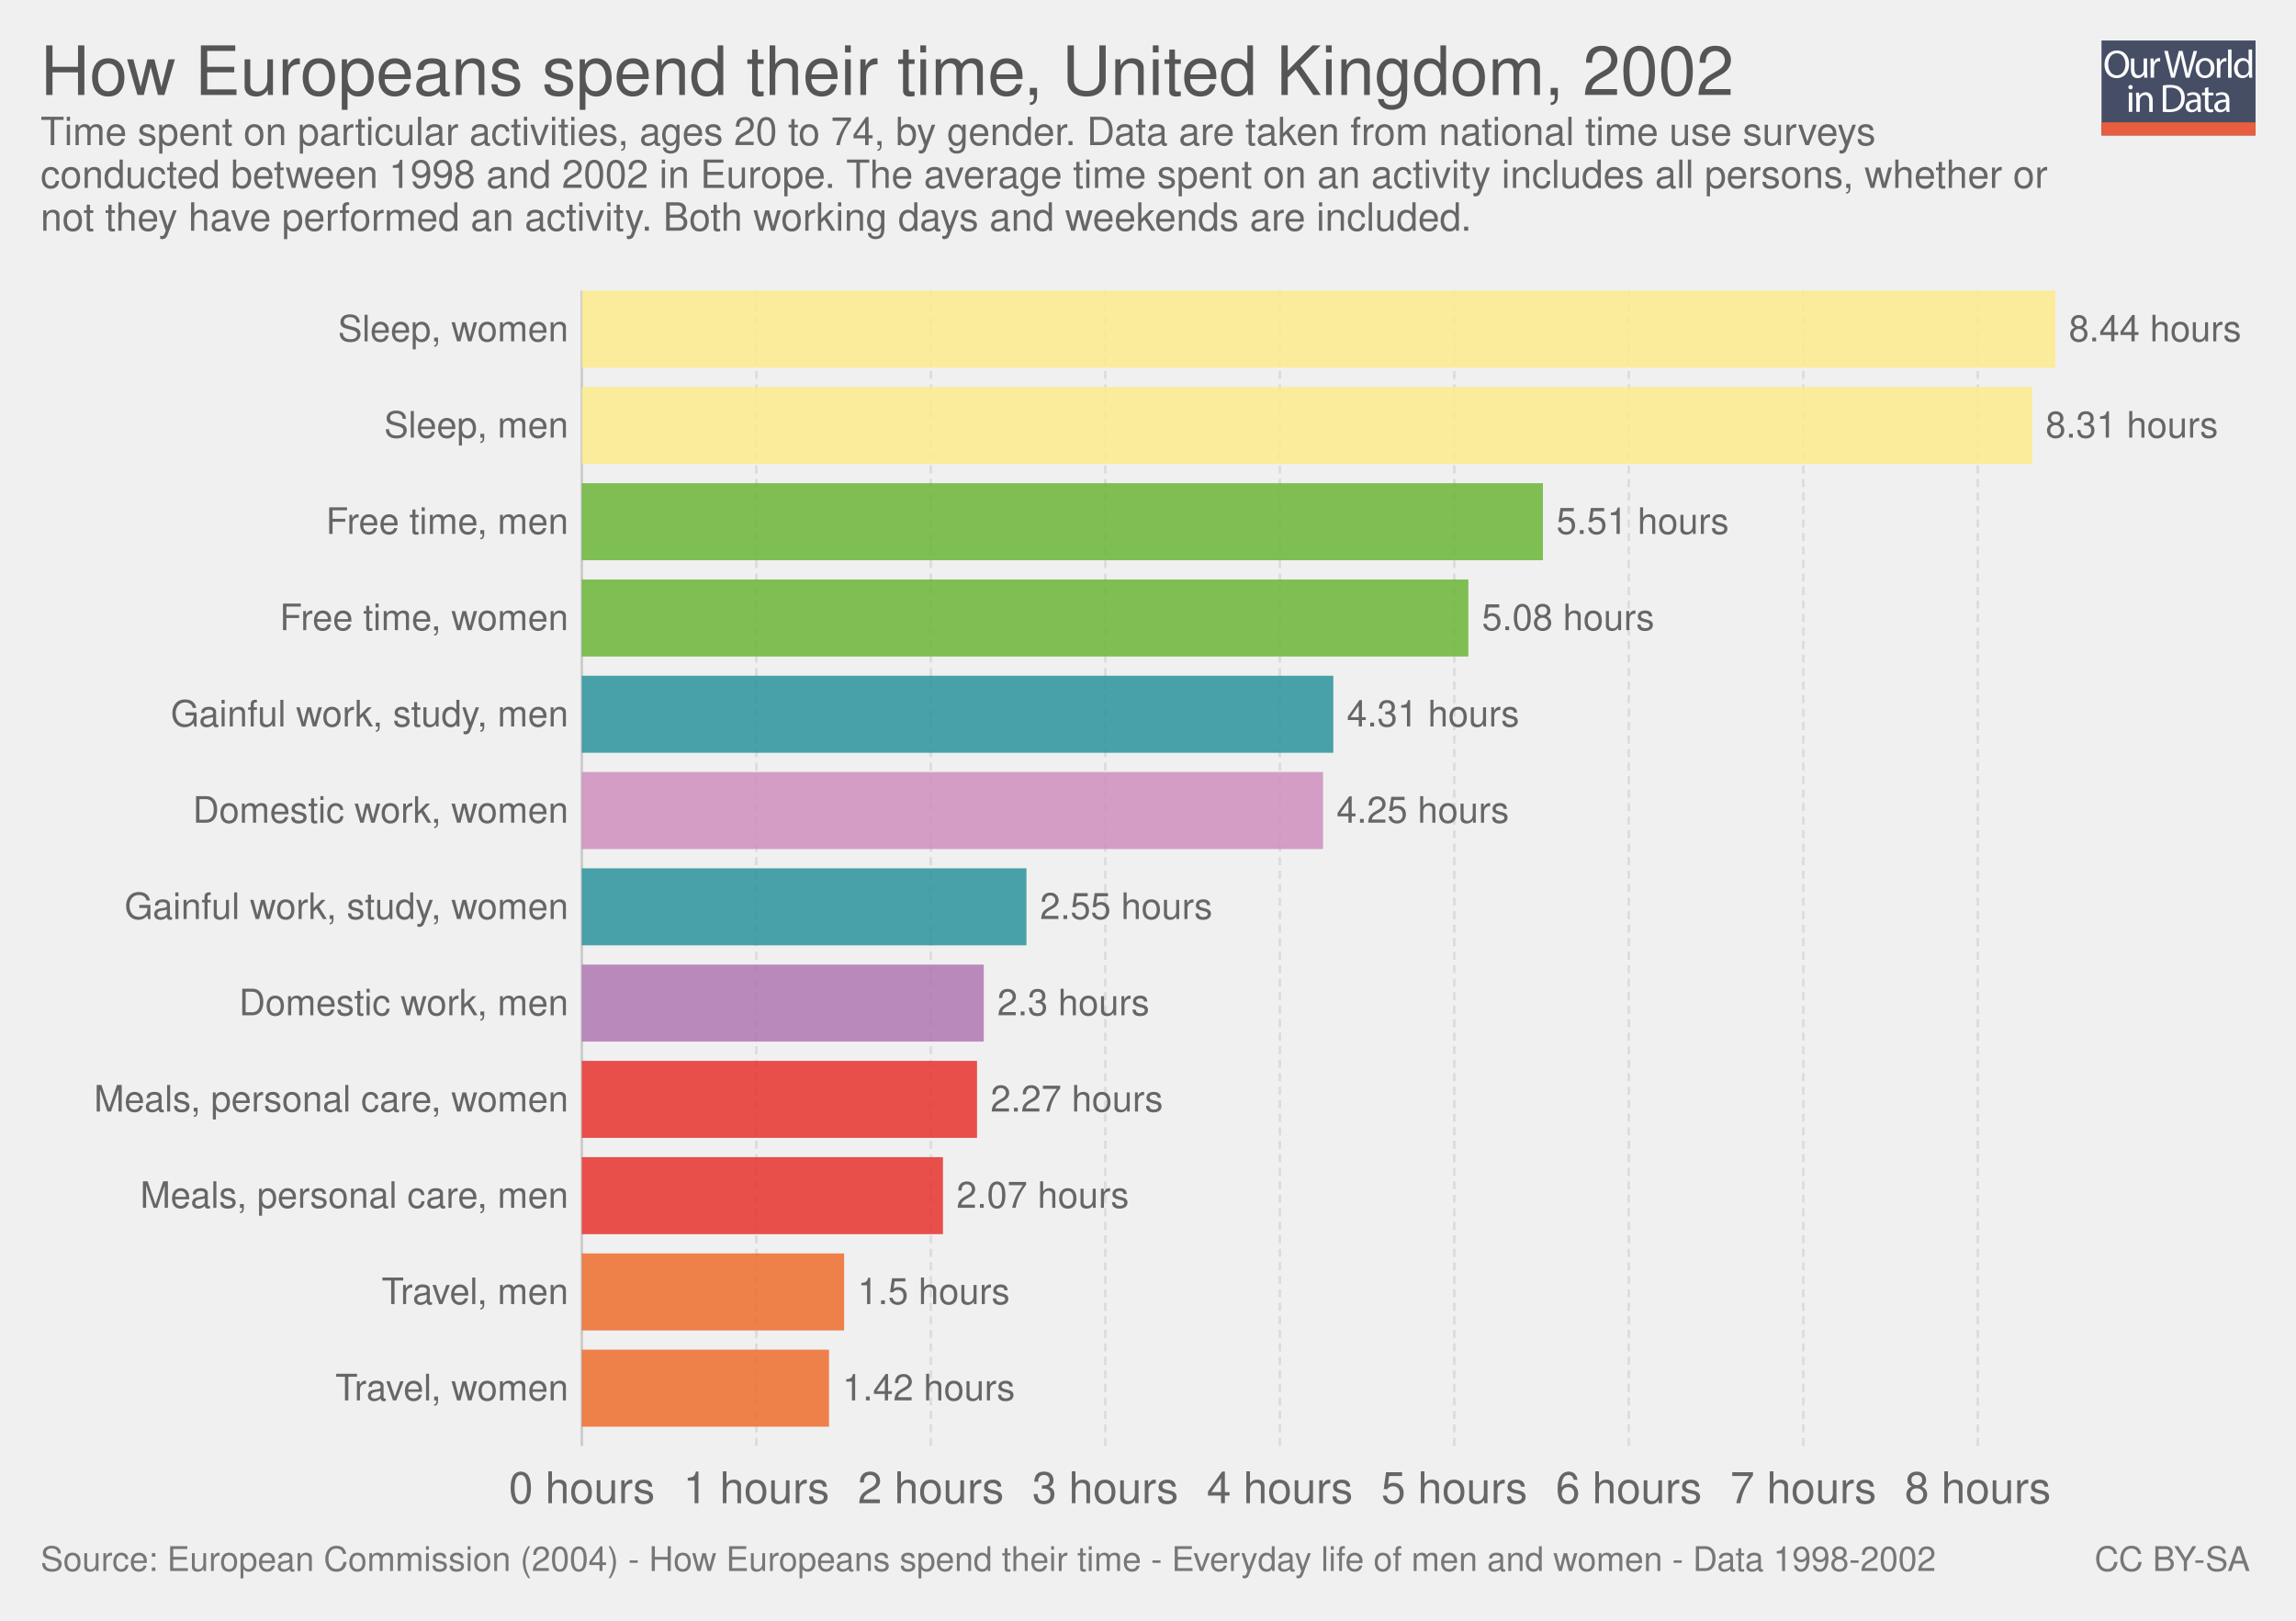
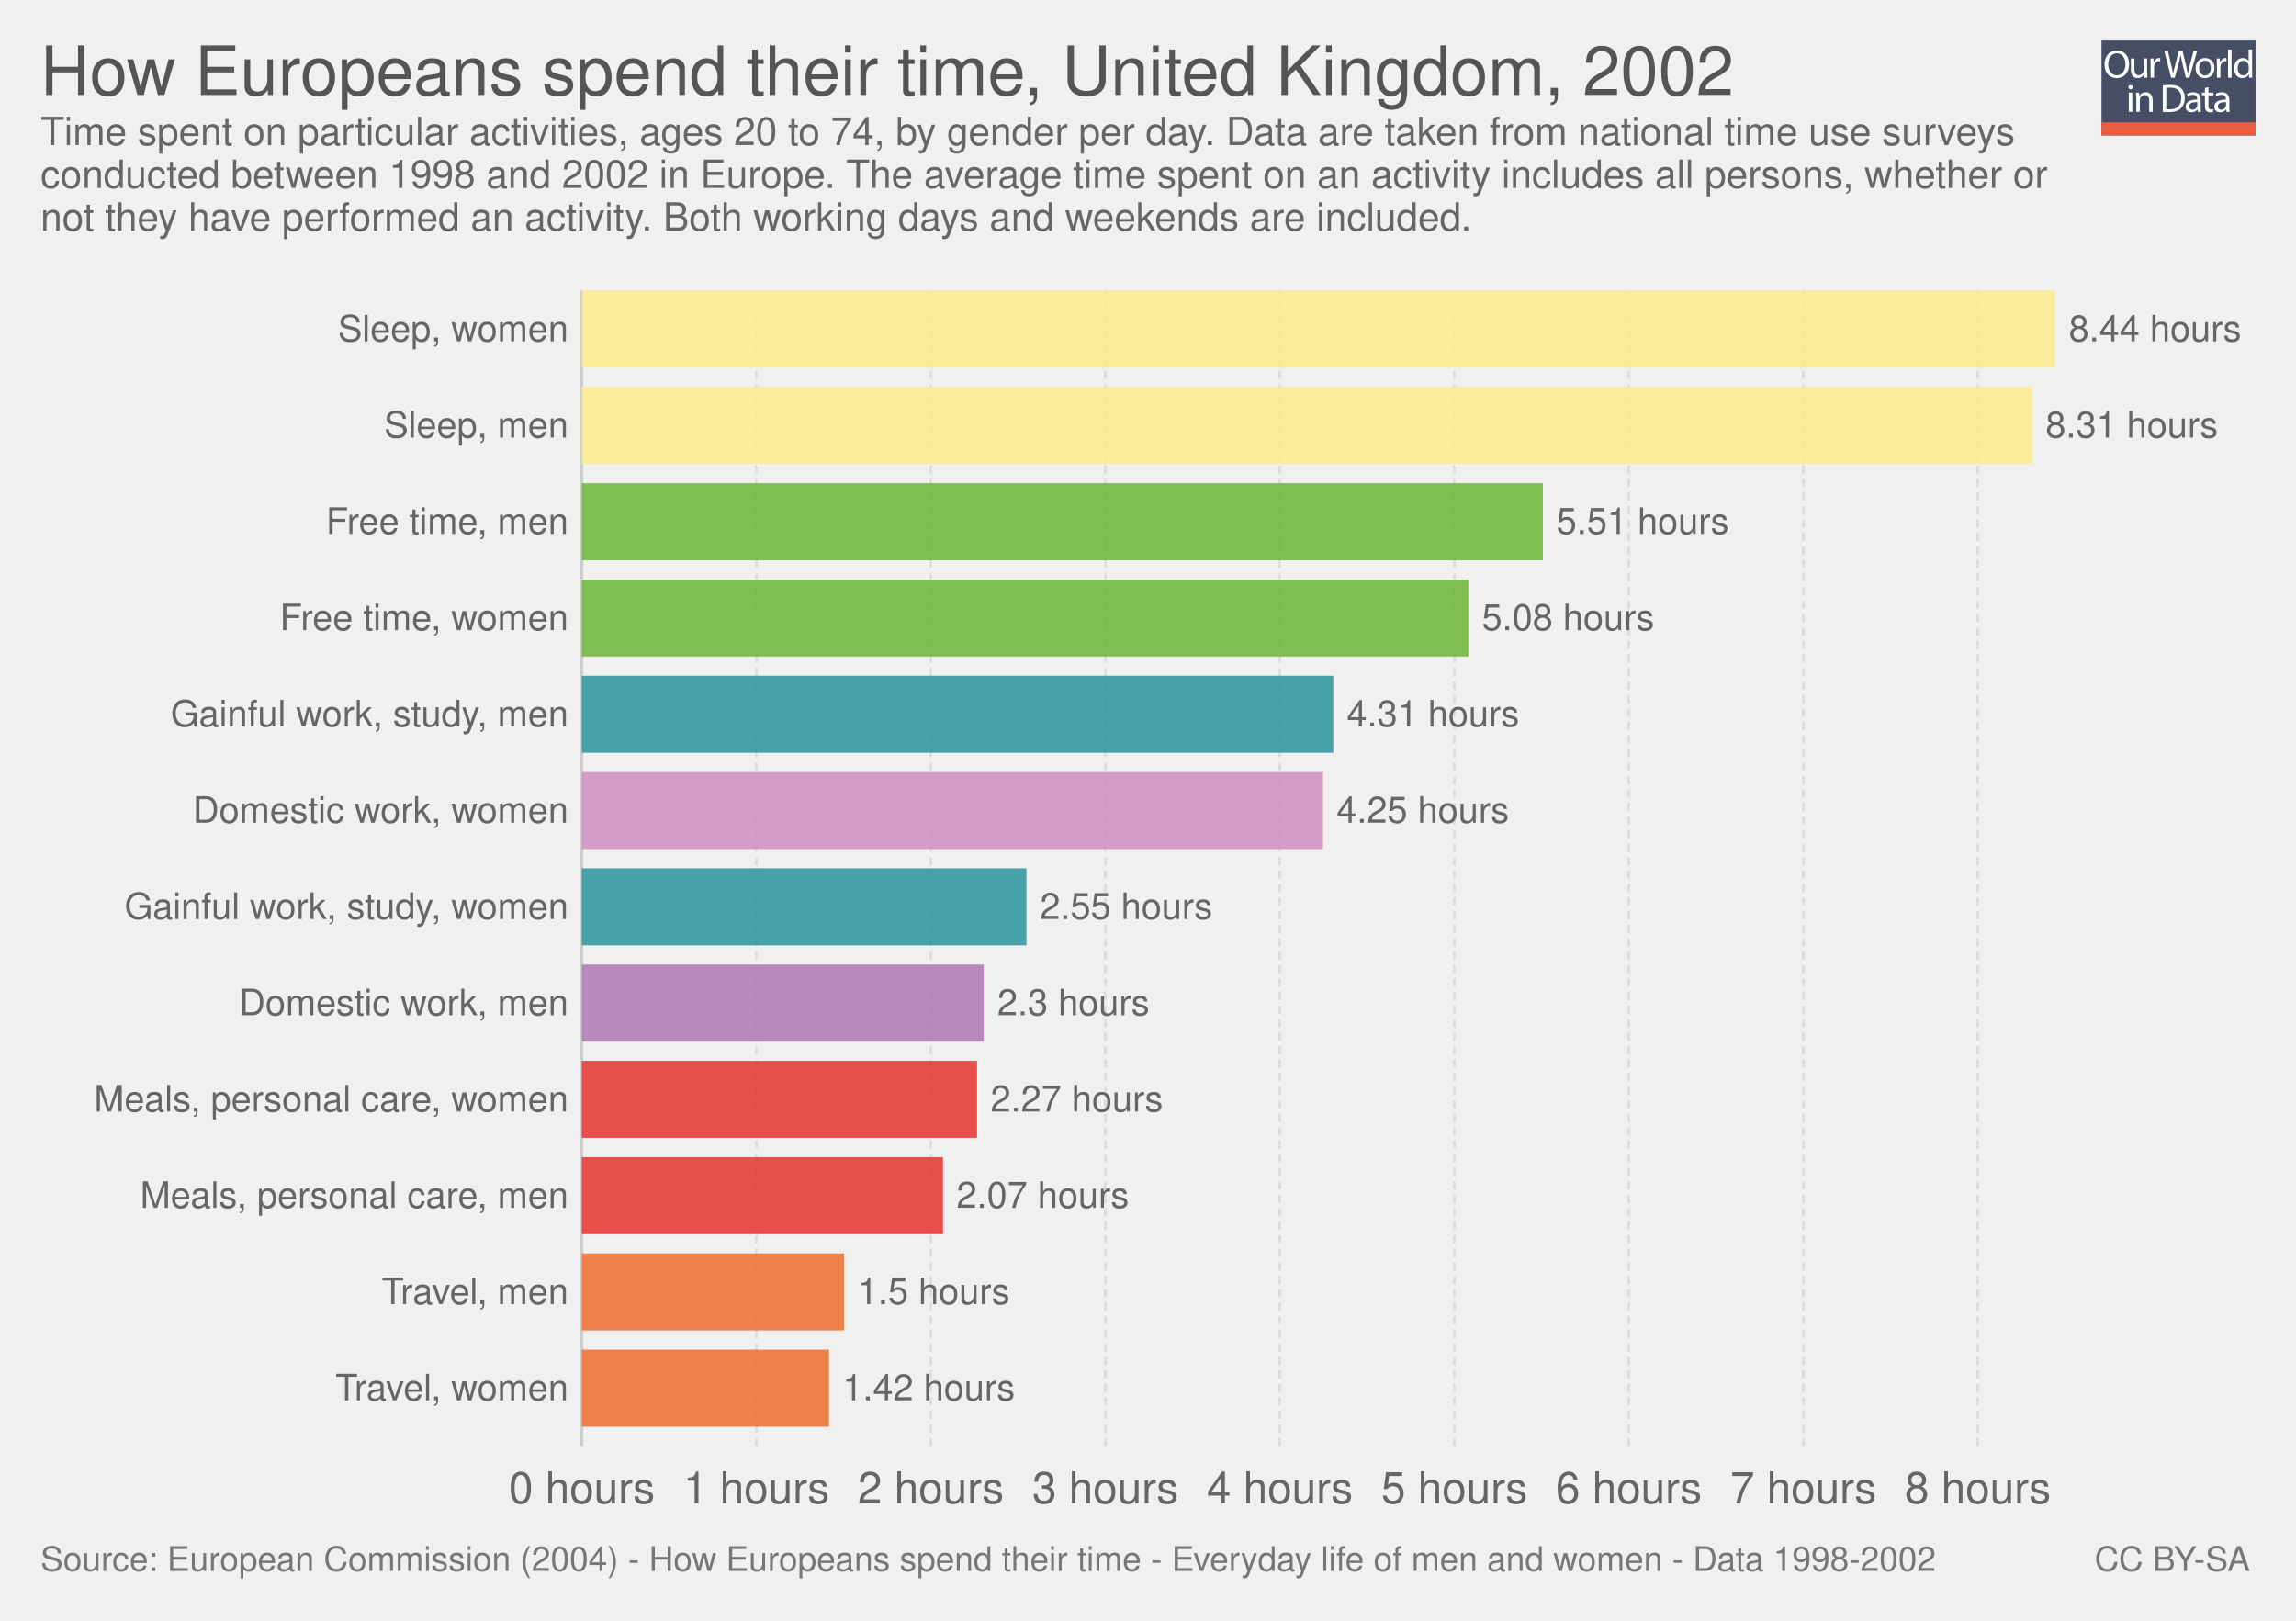
<svg xmlns="http://www.w3.org/2000/svg" xmlns:xlink="http://www.w3.org/1999/xlink" version="1.1" style="font-family: 'Helvetica Neue', Helvetica, Arial, sans-serif; font-size: 18px; background-color: white; text-rendering: optimizeLegibility; -webkit-font-smoothing: antialiased;" width="850" height="600">
  <g class="ChartTab">
    <g class="HeaderView">
      <g opacity="0.8" transform="translate(778, 15) scale(0.27)">
        <a xlink:href="https://ourworldindata.org" target="_blank">
          <g>
            <rect x="0" y="0" fill="#1B2543" width="211.2" height="130.1" />
            <rect x="0" y="112.2" fill="#E63912" width="211.2" height="17.9" />
            <g>
              <rect x="1.2" y="12.3" fill="none" width="210.2" height="99.2" />
              <path fill="#FFFFFF" d="M37.8,32.2c0,12.7-7.7,19.4-17.1,19.4c-9.7,0-16.6-7.5-16.6-18.7c0-11.7,7.3-19.3,17.1-19.3 C31.3,13.7,37.8,21.3,37.8,32.2z M9.2,32.8c0,7.9,4.3,14.9,11.8,14.9c7.5,0,11.8-6.9,11.8-15.3c0-7.3-3.8-14.9-11.8-14.9 C13.1,17.5,9.2,24.8,9.2,32.8z" />
              <path fill="#FFFFFF" d="M62.7,43.8c0,2.7,0.1,5.1,0.2,7.2h-4.3l-0.3-4.3h-0.1c-1.3,2.1-4,4.9-8.8,4.9c-4.2,0-9.1-2.3-9.1-11.6 V24.6h4.8v14.6c0,5,1.5,8.4,5.9,8.4c3.2,0,5.5-2.2,6.3-4.4c0.3-0.7,0.4-1.6,0.4-2.5V24.6h4.8V43.8z" />
              <path fill="#FFFFFF" d="M67.3,32.8c0-3.1-0.1-5.8-0.2-8.2h4.2l0.2,5.2h0.2c1.2-3.5,4.1-5.8,7.3-5.8c0.5,0,0.9,0.1,1.4,0.2v4.5 c-0.5-0.1-1-0.2-1.6-0.2c-3.4,0-5.8,2.6-6.5,6.2c-0.1,0.7-0.2,1.4-0.2,2.2V51h-4.8V32.8z" />
              <path fill="#FFFFFF" d="M95.4,51l-9.4-36.8h5l4.4,18.6c1.1,4.6,2.1,9.2,2.7,12.7h0.1c0.6-3.7,1.8-8,3-12.8l4.9-18.5h5l4.5,18.7 c1,4.4,2,8.7,2.6,12.6h0.1c0.8-4,1.8-8.1,3-12.7l4.9-18.5h4.9L120.6,51h-5L111,31.9c-1.1-4.7-1.9-8.3-2.4-12h-0.1 c-0.7,3.7-1.5,7.3-2.8,12L100.4,51H95.4z" />
              <path fill="#FFFFFF" d="M154.9,37.6c0,9.8-6.8,14-13.2,14c-7.2,0-12.7-5.2-12.7-13.6c0-8.8,5.8-14,13.1-14 C149.8,24,154.9,29.5,154.9,37.6z M133.9,37.9c0,5.8,3.3,10.1,8,10.1c4.6,0,8-4.3,8-10.3c0-4.5-2.2-10.1-7.9-10.1 C136.3,27.6,133.9,32.8,133.9,37.9z" />
              <path fill="#FFFFFF" d="M158.2,32.8c0-3.1-0.1-5.8-0.2-8.2h4.2l0.2,5.2h0.2c1.2-3.5,4.1-5.8,7.3-5.8c0.5,0,0.9,0.1,1.4,0.2v4.5 c-0.5-0.1-1-0.2-1.6-0.2c-3.4,0-5.8,2.6-6.5,6.2c-0.1,0.7-0.2,1.4-0.2,2.2V51h-4.8V32.8z" />
              <path fill="#FFFFFF" d="M173.5,12.3h4.8V51h-4.8V12.3z" />
              <path fill="#FFFFFF" d="M206.5,12.3v31.9c0,2.3,0.1,5,0.2,6.8h-4.3l-0.2-4.6H202c-1.5,2.9-4.7,5.2-9,5.2 c-6.4,0-11.3-5.4-11.3-13.4c-0.1-8.8,5.4-14.2,11.9-14.2c4,0,6.8,1.9,8,4h0.1V12.3H206.5z M201.7,35.4c0-0.6-0.1-1.4-0.2-2 c-0.7-3.1-3.3-5.6-6.9-5.6c-5,0-7.9,4.4-7.9,10.2c0,5.3,2.6,9.8,7.8,9.8c3.2,0,6.2-2.1,7.1-5.7c0.2-0.7,0.2-1.3,0.2-2.1V35.4z" />
              <path fill="#FFFFFF" d="M42.8,64c0.1,1.6-1.1,2.9-3.1,2.9c-1.7,0-2.9-1.3-2.9-2.9c0-1.7,1.3-3,3-3C41.7,61,42.8,62.3,42.8,64z M37.4,97.8V71.4h4.8v26.4H37.4z" />
              <path fill="#FFFFFF" d="M47.5,78.6c0-2.7-0.1-5-0.2-7.1h4.3l0.3,4.4h0.1c1.3-2.5,4.4-5,8.8-5c3.7,0,9.4,2.2,9.4,11.2v15.8h-4.8 V82.6c0-4.3-1.6-7.8-6.1-7.8c-3.2,0-5.6,2.2-6.5,4.9c-0.2,0.6-0.3,1.4-0.3,2.2v15.9h-4.8V78.6z" />
              <path fill="#FFFFFF" d="M84,61.6c2.9-0.4,6.3-0.8,10.1-0.8c6.8,0,11.7,1.6,14.9,4.6c3.3,3,5.2,7.3,5.2,13.2c0,6-1.9,10.9-5.3,14.3 c-3.4,3.4-9.1,5.3-16.3,5.3c-3.4,0-6.2-0.2-8.6-0.4V61.6z M88.8,94.1c1.2,0.2,3,0.3,4.8,0.3c10.2,0,15.7-5.7,15.7-15.6 c0.1-8.7-4.9-14.2-14.9-14.2c-2.5,0-4.3,0.2-5.6,0.5V94.1z" />
              <path fill="#FFFFFF" d="M132.1,97.8l-0.4-3.3h-0.2c-1.5,2.1-4.3,3.9-8.1,3.9c-5.4,0-8.1-3.8-8.1-7.6c0-6.4,5.7-9.9,15.9-9.8v-0.5 c0-2.2-0.6-6.1-6-6.1c-2.5,0-5,0.8-6.9,2l-1.1-3.2c2.2-1.4,5.4-2.3,8.7-2.3c8.1,0,10.1,5.5,10.1,10.8v9.9c0,2.3,0.1,4.5,0.4,6.3 H132.1z M131.4,84.4c-5.3-0.1-11.2,0.8-11.2,5.9c0,3.1,2.1,4.6,4.5,4.6c3.4,0,5.6-2.2,6.4-4.4c0.2-0.5,0.3-1,0.3-1.5V84.4z" />
              <path fill="#FFFFFF" d="M146.6,63.9v7.6h6.9v3.7h-6.9v14.2c0,3.3,0.9,5.1,3.6,5.1c1.3,0,2.2-0.2,2.8-0.3l0.2,3.6 c-0.9,0.4-2.4,0.7-4.3,0.7c-2.2,0-4-0.7-5.2-2c-1.4-1.4-1.9-3.8-1.9-6.9V75.1h-4.1v-3.7h4.1v-6.3L146.6,63.9z" />
              <path fill="#FFFFFF" d="M171.4,97.8l-0.4-3.3h-0.2c-1.5,2.1-4.3,3.9-8.1,3.9c-5.4,0-8.1-3.8-8.1-7.6c0-6.4,5.7-9.9,15.9-9.8v-0.5 c0-2.2-0.6-6.1-6-6.1c-2.5,0-5,0.8-6.9,2l-1.1-3.2c2.2-1.4,5.4-2.3,8.7-2.3c8.1,0,10.1,5.5,10.1,10.8v9.9c0,2.3,0.1,4.5,0.4,6.3 H171.4z M170.7,84.4c-5.3-0.1-11.2,0.8-11.2,5.9c0,3.1,2.1,4.6,4.5,4.6c3.4,0,5.6-2.2,6.4-4.4c0.2-0.5,0.3-1,0.3-1.5V84.4z" />
            </g>
          </g>
        </a>
      </g>
      <a href="https://ourworldindata.org/grapher/how-europeans-spend-their-time" target="_blank">
        <text font-size="25.20" x="15.0" y="35.2" fill="#555">
          <tspan x="15" y="35.16">How Europeans spend their time, United Kingdom, 2002</tspan>
        </text>
      </a>
      <text font-size="14.40" x="15.0" y="53.7" fill="#666">
-         <tspan x="15" y="53.72">Time spent on particular activities, ages 20 to 74, by gender. Data are taken from national time use surveys</tspan>
+         <tspan x="15" y="53.72">Time spent on particular activities, ages 20 to 74, by gender per day. Data are taken from national time use surveys</tspan>
        <tspan x="15" y="69.56">conducted between 1998 and 2002 in Europe. The average time spent on an activity includes all persons, whether or</tspan>
        <tspan x="15" y="85.4">not they have performed an activity. Both working days and weekends are included.</tspan>
      </text>
    </g>
    <g class="DiscreteBarChart">
      <rect x="15" y="107.6" width="810" height="448.9" opacity="0" fill="rgba(255,255,255,0)" />
      <g class="HorizontalAxis">
        <text x="215.4" y="556.5" fill="#666" text-anchor="middle" font-size="16.2">0 hours</text>
        <text x="280" y="556.5" fill="#666" text-anchor="middle" font-size="16.2">1 hours</text>
        <text x="344.6" y="556.5" fill="#666" text-anchor="middle" font-size="16.2">2 hours</text>
        <text x="409.2" y="556.5" fill="#666" text-anchor="middle" font-size="16.2">3 hours</text>
        <text x="473.8" y="556.5" fill="#666" text-anchor="middle" font-size="16.2">4 hours</text>
        <text x="538.4" y="556.5" fill="#666" text-anchor="middle" font-size="16.2">5 hours</text>
        <text x="603" y="556.5" fill="#666" text-anchor="middle" font-size="16.2">6 hours</text>
        <text x="667.6" y="556.5" fill="#666" text-anchor="middle" font-size="16.2">7 hours</text>
        <text x="732.2" y="556.5" fill="#666" text-anchor="middle" font-size="16.2">8 hours</text>
      </g>
      <g class="AxisGridLines">
        <line x1="215.4" y1="535.30" x2="215.4" y2="107.60" stroke="#ccc" />
        <line x1="280" y1="535.30" x2="280" y2="107.60" stroke="#ddd" stroke-dasharray="3,2" />
        <line x1="344.6" y1="535.30" x2="344.6" y2="107.60" stroke="#ddd" stroke-dasharray="3,2" />
        <line x1="409.2" y1="535.30" x2="409.2" y2="107.60" stroke="#ddd" stroke-dasharray="3,2" />
        <line x1="473.8" y1="535.30" x2="473.8" y2="107.60" stroke="#ddd" stroke-dasharray="3,2" />
        <line x1="538.4" y1="535.30" x2="538.4" y2="107.60" stroke="#ddd" stroke-dasharray="3,2" />
        <line x1="603" y1="535.30" x2="603" y2="107.60" stroke="#ddd" stroke-dasharray="3,2" />
        <line x1="667.6" y1="535.30" x2="667.6" y2="107.60" stroke="#ddd" stroke-dasharray="3,2" />
        <line x1="732.2" y1="535.30" x2="732.2" y2="107.60" stroke="#ddd" stroke-dasharray="3,2" />
      </g>
      <g class="bar">
        <text x="210.43" y="121.857" fill="#666" dominant-baseline="middle" text-anchor="end" font-size="13.5">Sleep, women</text>
        <rect x="215.4" y="107.6" width="545.5" height="28.513" fill="#fceb8c" opacity="0.85" />
        <text x="765.9" y="121.857" fill="#666" dominant-baseline="middle" text-anchor="start" font-size="13.5">8.44 hours</text>
      </g>
      <g class="bar">
        <text x="210.43" y="157.498" fill="#666" dominant-baseline="middle" text-anchor="end" font-size="13.5">Sleep, men</text>
        <rect x="215.4" y="143.242" width="536.9" height="28.513" fill="#fceb8c" opacity="0.85" />
        <text x="757.3" y="157.498" fill="#666" dominant-baseline="middle" text-anchor="start" font-size="13.5">8.31 hours</text>
      </g>
      <g class="bar">
        <text x="210.43" y="193.14" fill="#666" dominant-baseline="middle" text-anchor="end" font-size="13.5">Free time, men</text>
        <rect x="215.4" y="178.883" width="355.8" height="28.513" fill="#6bb537" opacity="0.85" />
        <text x="576.2" y="193.14" fill="#666" dominant-baseline="middle" text-anchor="start" font-size="13.5">5.51 hours</text>
      </g>
      <g class="bar">
        <text x="210.43" y="228.782" fill="#666" dominant-baseline="middle" text-anchor="end" font-size="13.5">Free time, women</text>
        <rect x="215.4" y="214.525" width="328.2" height="28.513" fill="#6bb537" opacity="0.85" />
        <text x="548.6" y="228.782" fill="#666" dominant-baseline="middle" text-anchor="start" font-size="13.5">5.08 hours</text>
      </g>
      <g class="bar">
        <text x="210.43" y="264.423" fill="#666" dominant-baseline="middle" text-anchor="end" font-size="13.5">Gainful work, study, men</text>
        <rect x="215.4" y="250.167" width="278.2" height="28.513" fill="#2a939b" opacity="0.85" />
        <text x="498.6" y="264.423" fill="#666" dominant-baseline="middle" text-anchor="start" font-size="13.5">4.31 hours</text>
      </g>
      <g class="bar">
        <text x="210.43" y="300.065" fill="#666" dominant-baseline="middle" text-anchor="end" font-size="13.5">Domestic work, women</text>
        <rect x="215.4" y="285.808" width="274.4" height="28.513" fill="#ce8ebd" opacity="0.85" />
        <text x="494.8" y="300.065" fill="#666" dominant-baseline="middle" text-anchor="start" font-size="13.5">4.25 hours</text>
      </g>
      <g class="bar">
        <text x="210.43" y="335.707" fill="#666" dominant-baseline="middle" text-anchor="end" font-size="13.5">Gainful work, study, women</text>
        <rect x="215.4" y="321.45" width="164.6" height="28.513" fill="#2a939b" opacity="0.85" />
        <text x="385" y="335.707" fill="#666" dominant-baseline="middle" text-anchor="start" font-size="13.5">2.55 hours</text>
      </g>
      <g class="bar">
        <text x="210.43" y="371.348" fill="#666" dominant-baseline="middle" text-anchor="end" font-size="13.5">Domestic work, men</text>
        <rect x="215.4" y="357.092" width="148.8" height="28.513" fill="#b077b1" opacity="0.85" />
        <text x="369.2" y="371.348" fill="#666" dominant-baseline="middle" text-anchor="start" font-size="13.5">2.3 hours</text>
      </g>
      <g class="bar">
        <text x="210.43" y="406.99" fill="#666" dominant-baseline="middle" text-anchor="end" font-size="13.5">Meals, personal care, women</text>
        <rect x="215.4" y="392.733" width="146.3" height="28.513" fill="#e6332e" opacity="0.85" />
        <text x="366.7" y="406.99" fill="#666" dominant-baseline="middle" text-anchor="start" font-size="13.5">2.27 hours</text>
      </g>
      <g class="bar">
        <text x="210.43" y="442.632" fill="#666" dominant-baseline="middle" text-anchor="end" font-size="13.5">Meals, personal care, men</text>
        <rect x="215.4" y="428.375" width="133.7" height="28.513" fill="#e6332e" opacity="0.85" />
        <text x="354.1" y="442.632" fill="#666" dominant-baseline="middle" text-anchor="start" font-size="13.5">2.07 hours</text>
      </g>
      <g class="bar">
        <text x="210.43" y="478.273" fill="#666" dominant-baseline="middle" text-anchor="end" font-size="13.5">Travel, men</text>
        <rect x="215.4" y="464.017" width="97.1" height="28.513" fill="#ed6c2d" opacity="0.85" />
        <text x="317.5" y="478.273" fill="#666" dominant-baseline="middle" text-anchor="start" font-size="13.5">1.5 hours</text>
      </g>
      <g class="bar">
        <text x="210.43" y="513.915" fill="#666" dominant-baseline="middle" text-anchor="end" font-size="13.5">Travel, women</text>
        <rect x="215.4" y="499.658" width="91.5" height="28.513" fill="#ed6c2d" opacity="0.85" />
        <text x="311.9" y="513.915" fill="#666" dominant-baseline="middle" text-anchor="start" font-size="13.5">1.42 hours</text>
      </g>
    </g>
    <g style="fill: #777;" class="SourcesFooter">
      <g style="fill: #777;" class="clickable">
        <text font-size="12.60" x="15.0" y="581.6">
          <tspan x="15" y="581.58">Source: European Commission (2004) - How Europeans spend their time - Everyday life of men and women - Data 1998-2002</tspan>
        </text>
      </g>
      <text font-size="12.60" x="775.4" y="581.6">
        <tspan x="775.402" y="581.58">
          <a style="fill: #777;" class="cclogo" href="http://creativecommons.org/licenses/by-sa/4.0/deed.en_US" target="_blank">CC BY-SA</a>
        </tspan>
      </text>
    </g>
  </g>
</svg>
